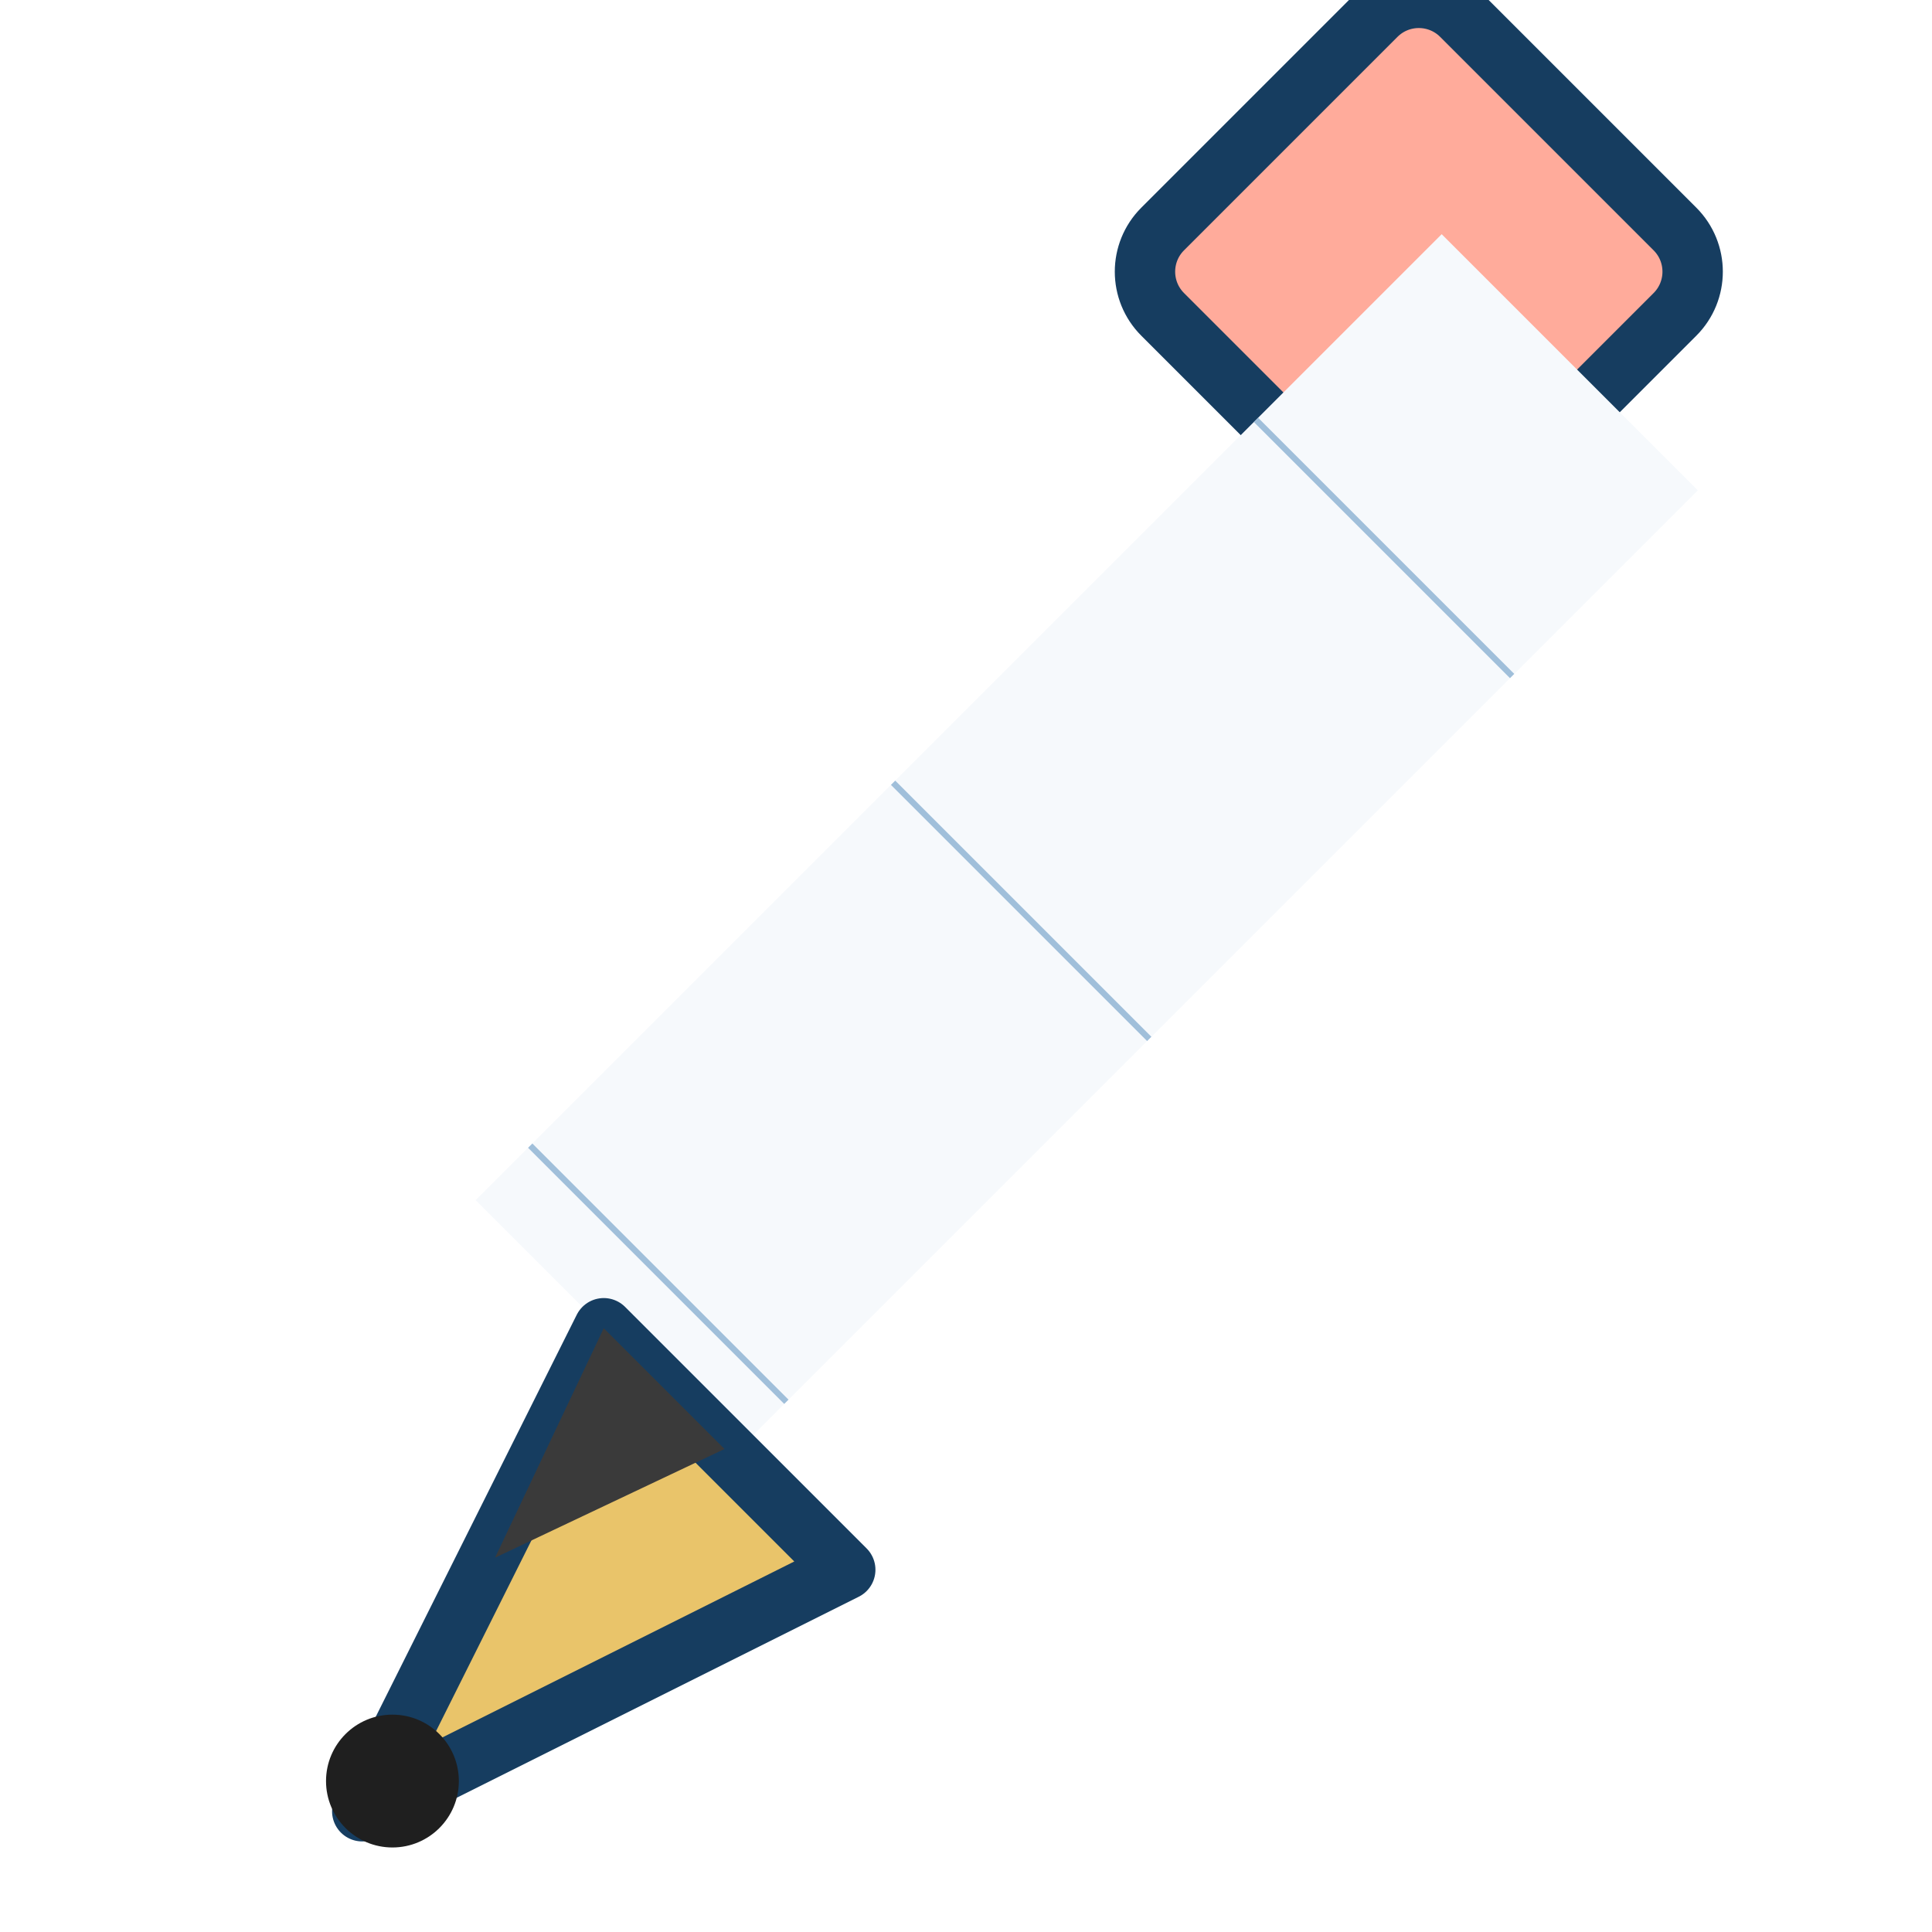
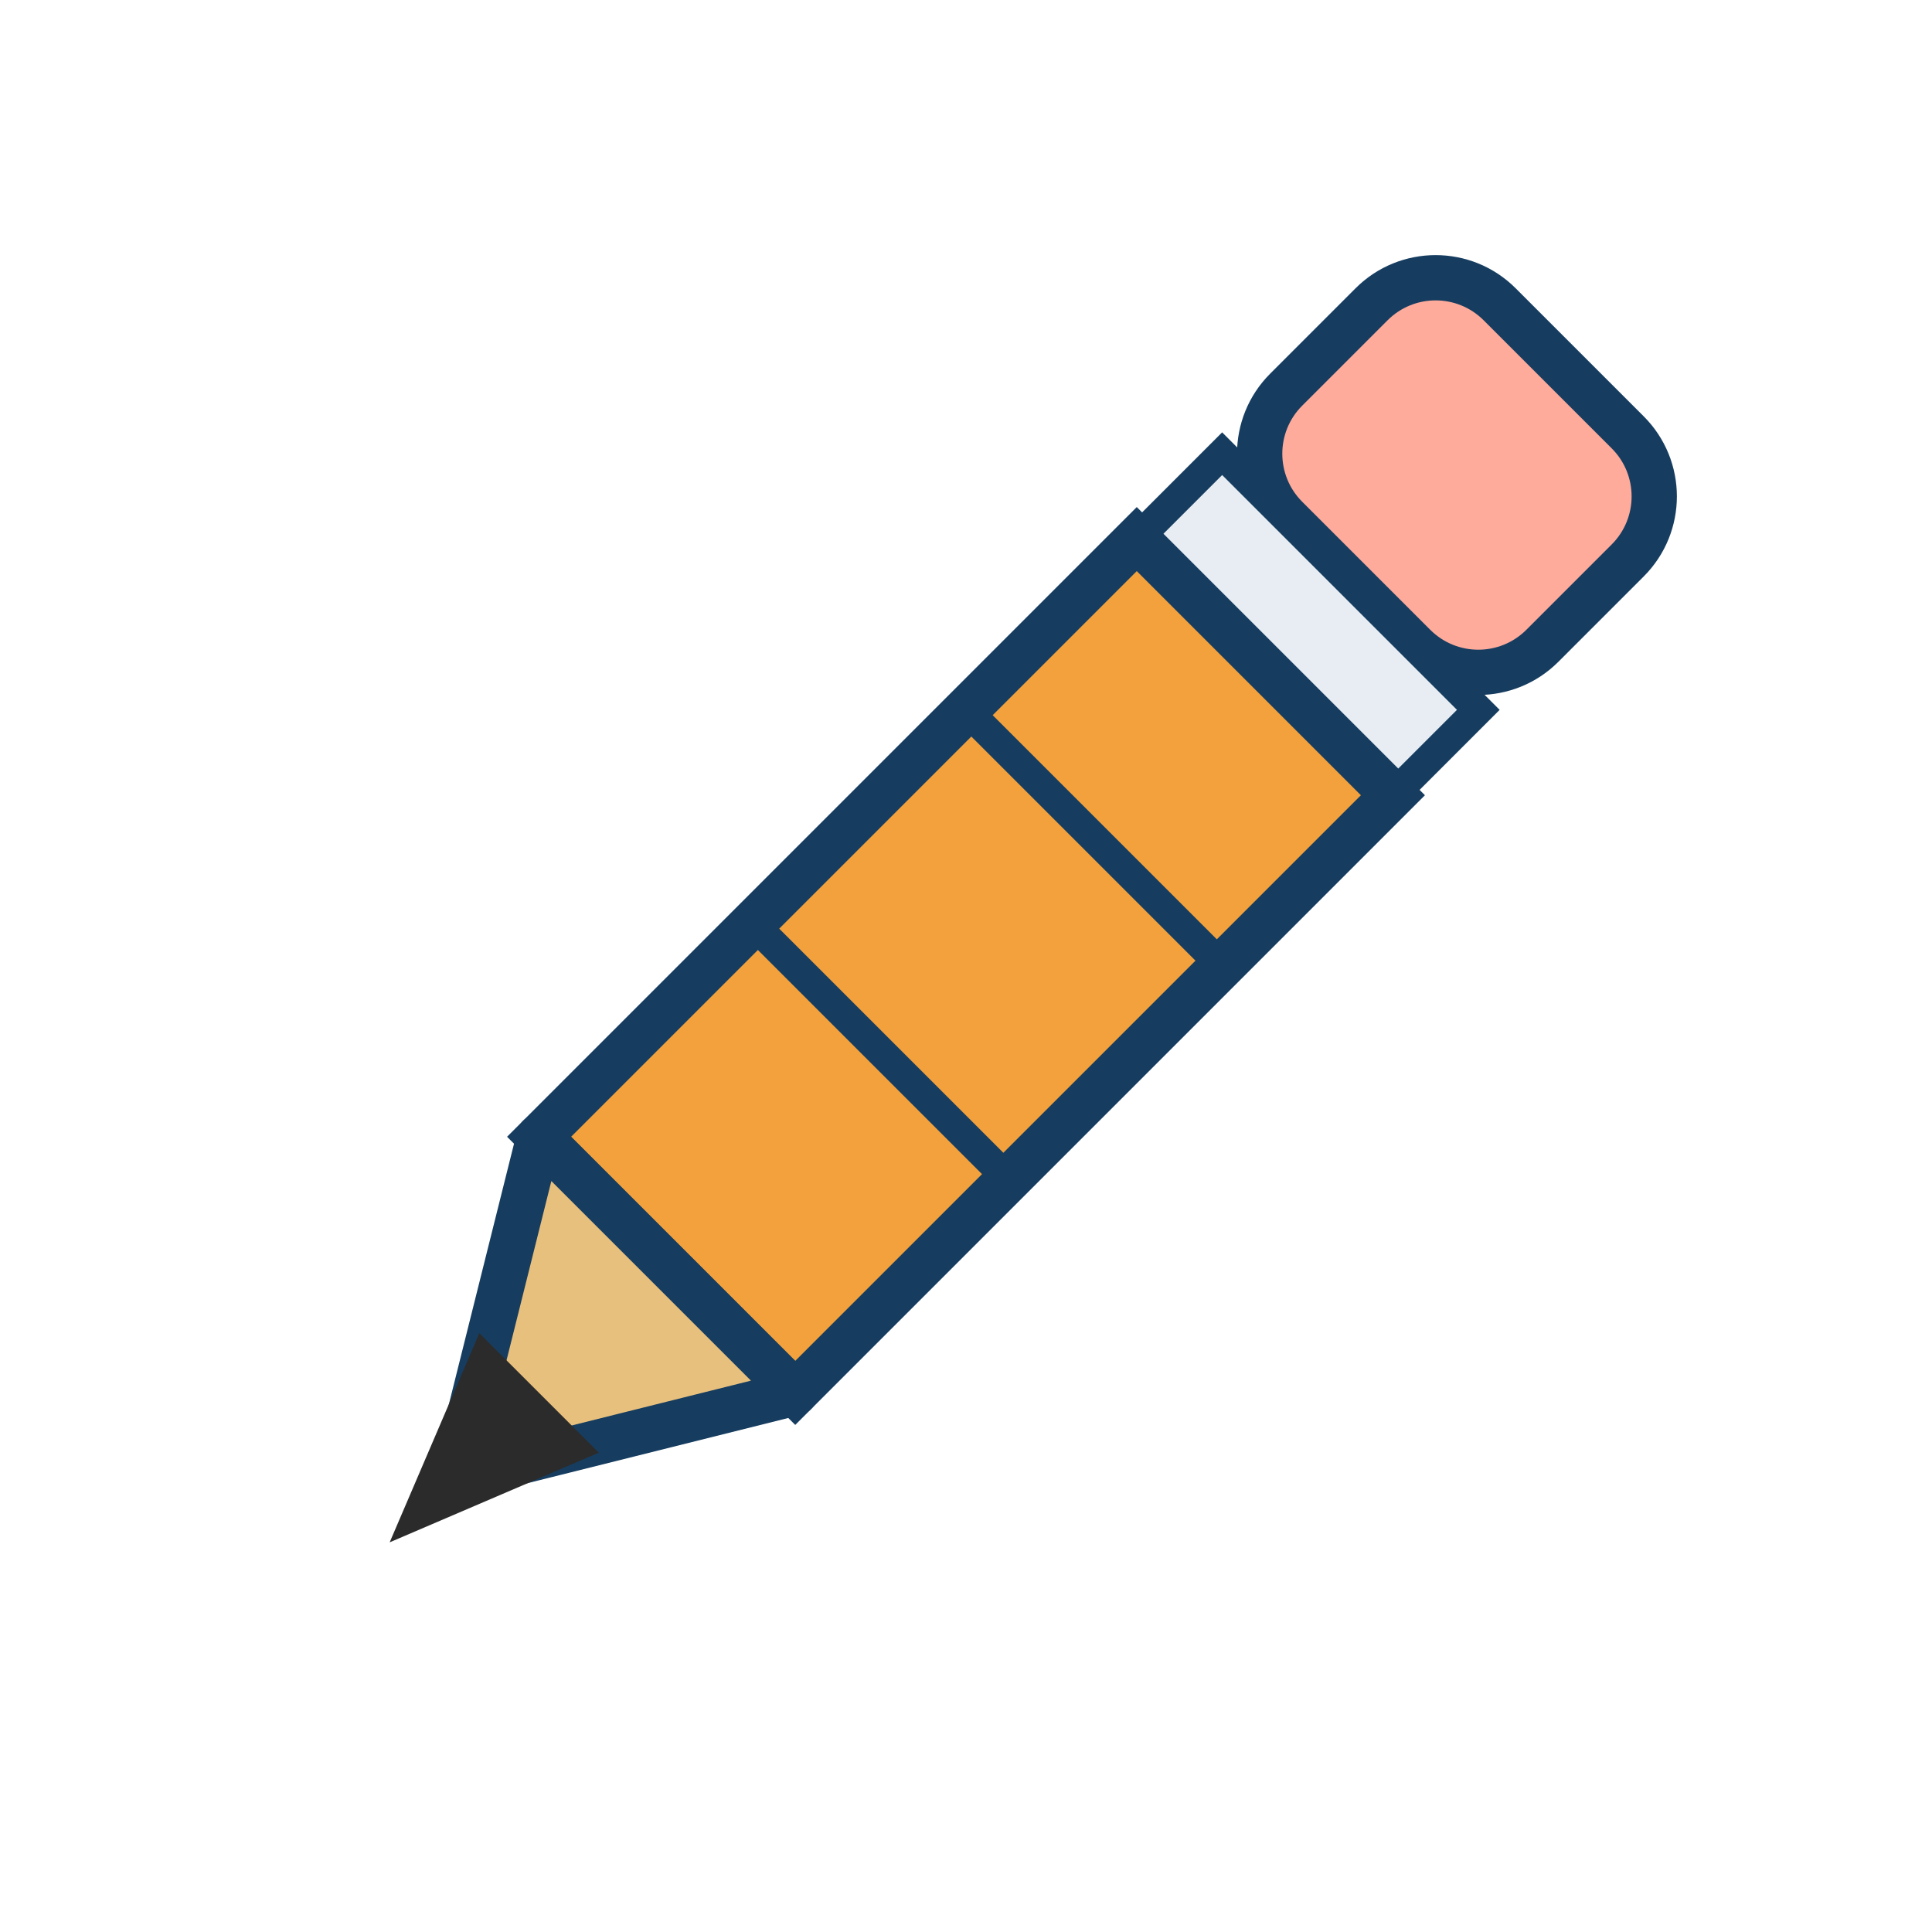
<svg xmlns="http://www.w3.org/2000/svg" width="32" height="32" viewBox="0 0 32 32">
-   <rect x="20" y="1" width="7" height="7" rx="1" transform="rotate(45 23.5 4.5)" fill="#ffab9b" stroke="#163d60" stroke-width="1" />
-   <line x1="26" y1="6" x2="10" y2="22" stroke="#f6f9fc" stroke-width="6" stroke-linecap="butt" />
-   <line x1="26" y1="6" x2="10" y2="22" stroke="#a0bfda" stroke-width="6" stroke-linecap="butt" stroke-dasharray="0.1 8.4" stroke-dashoffset="4.2" />
-   <path d="M10,22 L6,30 L14,26 Z" fill="#e9c46a" stroke="#163d60" stroke-width="1" stroke-linejoin="round" />
-   <path d="M10,22 L8.2,25.8 L12,24 Z" fill="#3a3a3a" />
-   <circle cx="6.5" cy="29.5" r="1.1" fill="#1f1f1f" />
+   <g transform="rotate(45 16 16)">
+     <rect x="13" y="2" width="6" height="5" rx="1.5" fill="#ffab9b" stroke="#163d60" stroke-width="0.75" />
+     <rect x="13" y="7" width="6" height="2" fill="#e7edf3" stroke="#163d60" stroke-width="0.5" />
+     <rect x="13" y="9" width="6" height="14" fill="#f2a13c" stroke="#163d60" stroke-width="0.75" />
+     <line x1="13" y1="13" x2="19" y2="13" stroke="#163d60" stroke-width="0.5" />
+     <line x1="13" y1="18" x2="19" y2="18" stroke="#163d60" stroke-width="0.5" />
+     <polygon points="13,23 19,23 16,28" fill="#e8c07d" stroke="#163d60" stroke-width="0.75" stroke-linejoin="round" />
+     <polygon points="14.6,26 17.4,26 16,29.5" fill="#2b2b2b" />
+   </g>
</svg>
